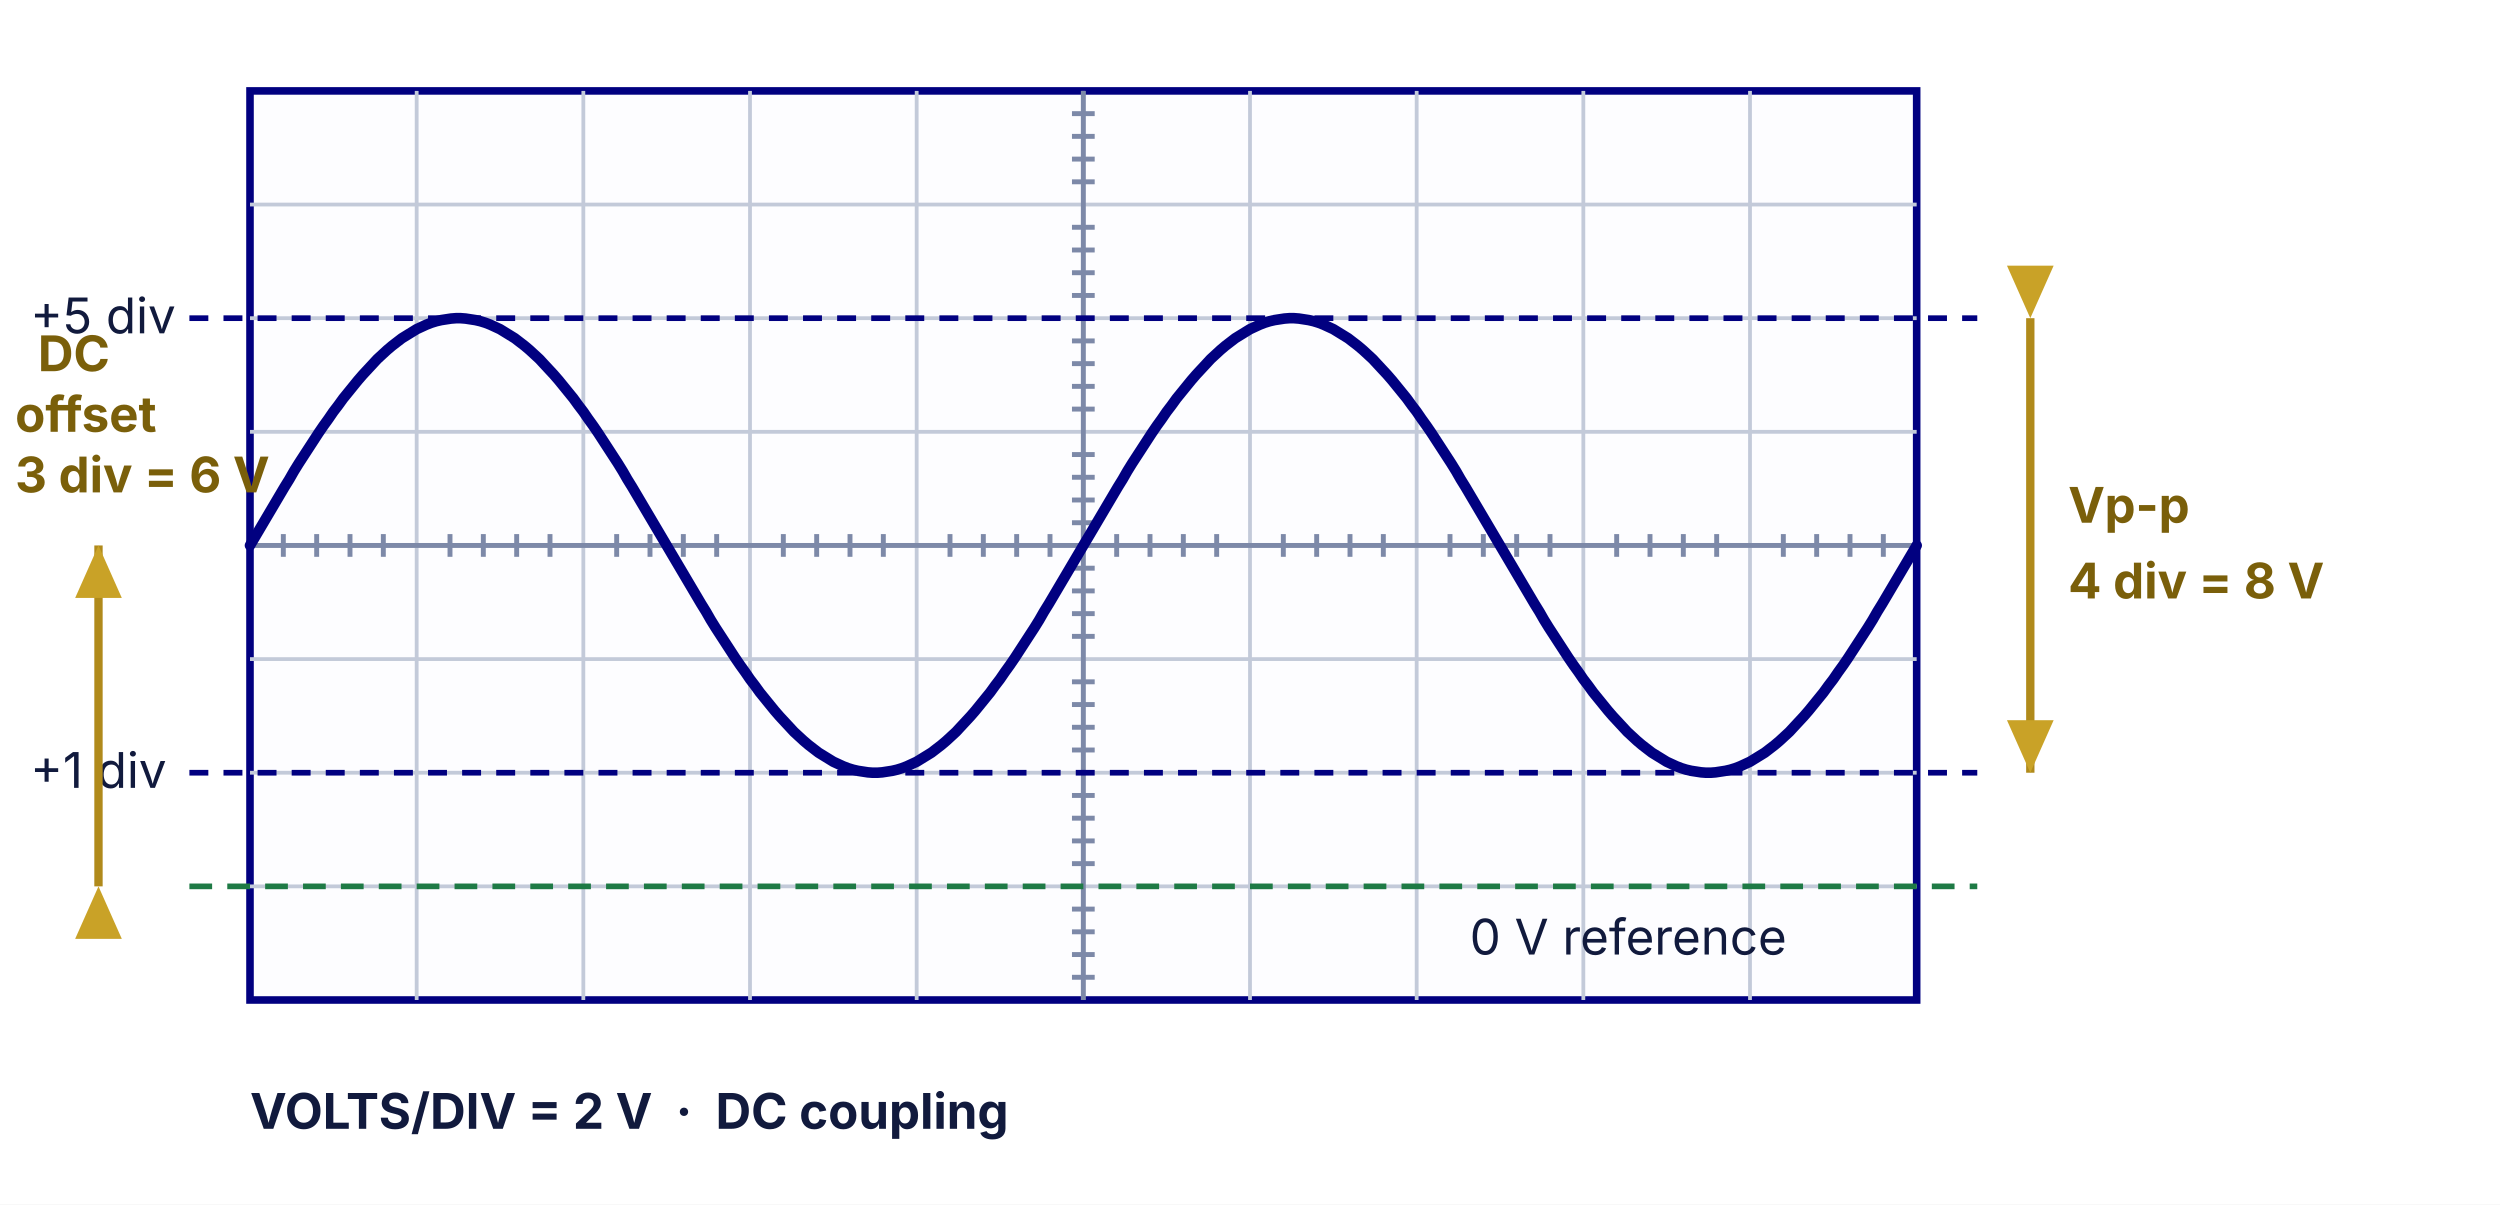
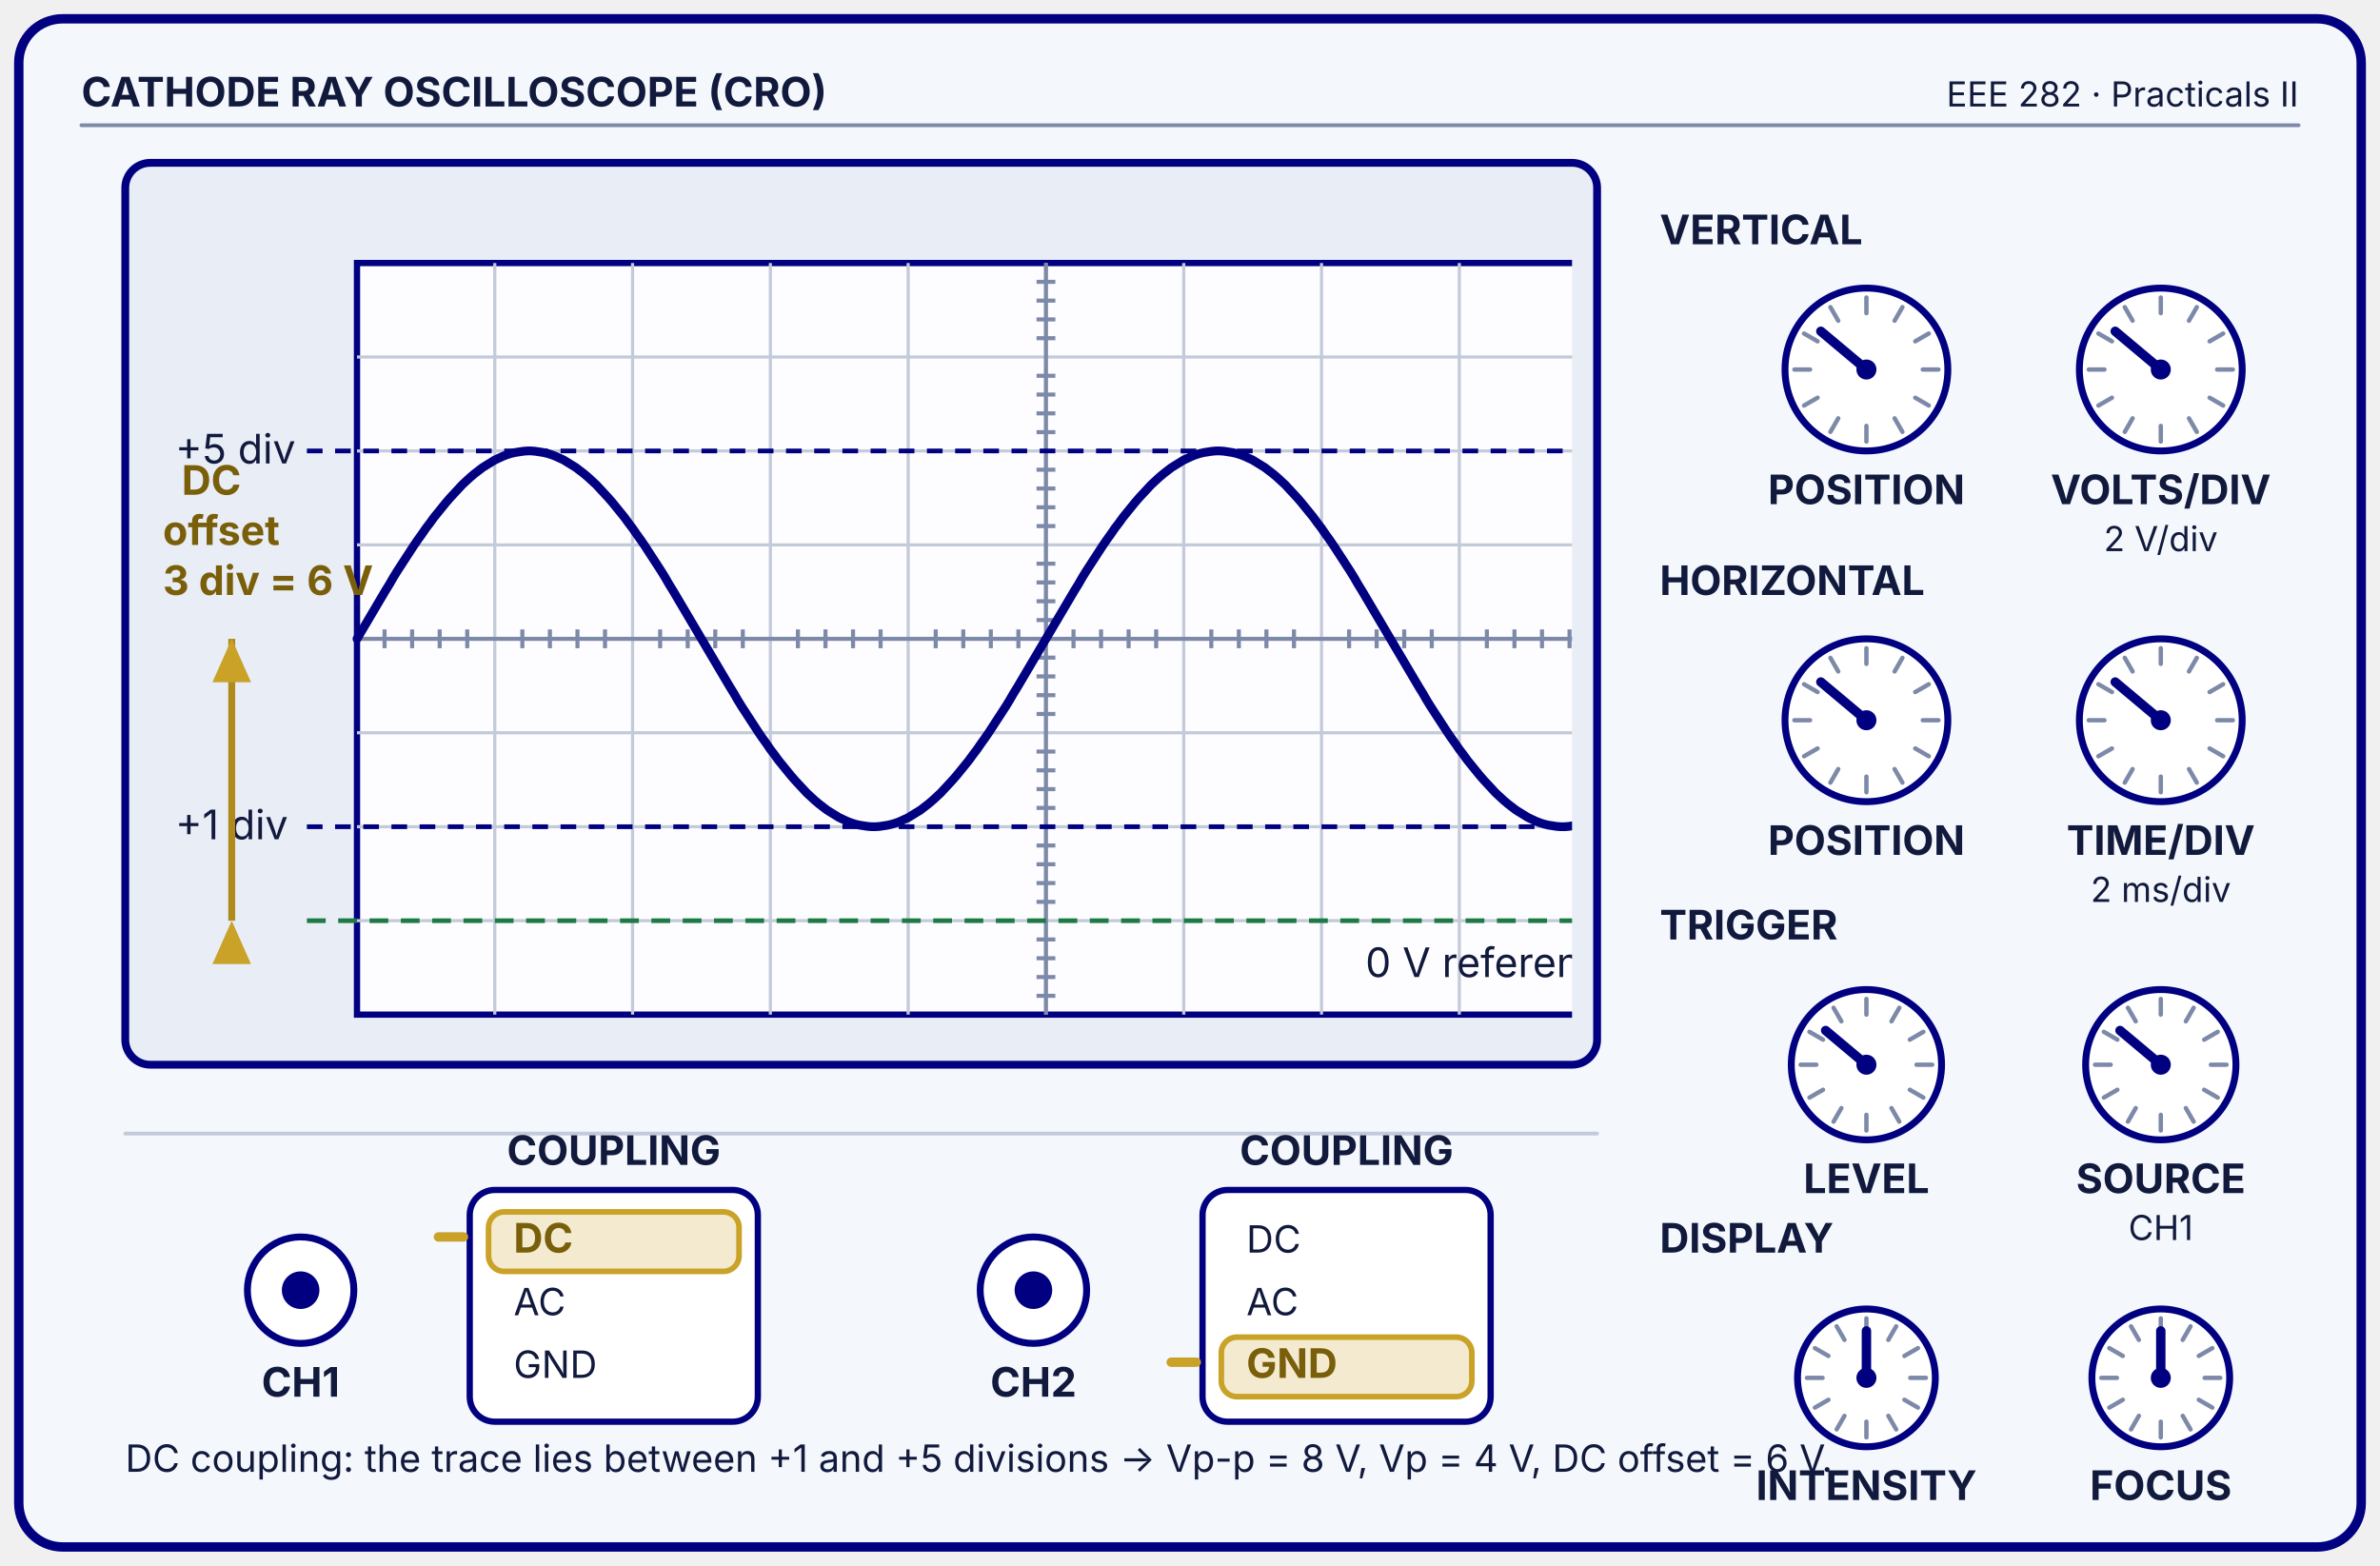
- <svg xmlns="http://www.w3.org/2000/svg" class="diagram-svg" width="660" height="318" viewBox="0 0 660 318" preserveAspectRatio="xMidYMid meet" role="img" aria-label="DC-coupled trace bounded by +1 and +5 divisions at 2 V/div">
+ <svg xmlns="http://www.w3.org/2000/svg" class="diagram-svg" width="760" height="500" viewBox="0 0 760 500" preserveAspectRatio="xMidYMid meet" role="img" aria-label="Full CRO on DC coupling: the trace sits between +1 and +5 divisions at 2 V/div">
  <style>
 text{font-family:Inter,Arial,Helvetica,sans-serif;fill:#111a3d}
 .gl{stroke:#c3cad9;stroke-width:1}.ax{stroke:#7d89a8;stroke-width:1.3}
 .ac{fill:none;stroke:#B08A1B;stroke-width:2.2}
 .t11{font-size:11px}.t12{font-size:12px}.t13{font-size:13px}.t15{font-size:15px}
 .tb{font-size:13px;font-weight:700}.tg{font-size:13px;font-weight:700;fill:#7a5f0a}
 .l{fill:none;stroke:#010080;stroke-width:2.4;stroke-linecap:round;stroke-linejoin:round}
 .w{fill:none;stroke:#010080;stroke-width:2.8;stroke-linejoin:round;stroke-linecap:round}
 .w2{fill:none;stroke:#a52a2a;stroke-width:2.6;stroke-linejoin:round;stroke-linecap:round}
 .dm{fill:none;stroke:#010080;stroke-width:1.5;stroke-dasharray:5 4}
 .dg{fill:none;stroke:#1e7a45;stroke-width:1.5;stroke-dasharray:6 4}
</style>
-   <rect width="660" height="318" fill="#ffffff" />
-   <defs>
-     <marker id="ah-eee282_q28" viewBox="0 0 10 10" refX="9" refY="5" markerWidth="7" markerHeight="7" orient="auto-start-reverse">
-       <path d="M0,1 L9,5 L0,9 z" fill="#C9A227" />
-     </marker>
-     <marker id="ahn-eee282_q28" viewBox="0 0 10 10" refX="9" refY="5" markerWidth="7" markerHeight="7" orient="auto-start-reverse">
-       <path d="M0,1 L9,5 L0,9 z" fill="#010080" />
-     </marker>
-     <marker id="ahs-eee282_q28" viewBox="0 0 10 10" refX="9" refY="5" markerWidth="7" markerHeight="7" orient="auto-start-reverse">
-       <path d="M0,1 L9,5 L0,9 z" fill="#C9A227" />
-     </marker>
-     <marker id="ahsb-eee282_q28" viewBox="0 0 10 10" refX="1" refY="5" markerWidth="7" markerHeight="7" orient="auto-start-reverse">
-       <path d="M10,1 L1,5 L10,9 z" fill="#C9A227" />
-     </marker>
-   </defs>
-   <rect x="66" y="24" width="440" height="240" fill="#fdfdff" stroke="#010080" stroke-width="2" />
-   <line class="gl" x1="110" y1="24" x2="110" y2="264" />
-   <line class="gl" x1="154" y1="24" x2="154" y2="264" />
-   <line class="gl" x1="198" y1="24" x2="198" y2="264" />
-   <line class="gl" x1="242" y1="24" x2="242" y2="264" />
-   <line class="gl" x1="286" y1="24" x2="286" y2="264" />
-   <line class="gl" x1="330" y1="24" x2="330" y2="264" />
-   <line class="gl" x1="374" y1="24" x2="374" y2="264" />
-   <line class="gl" x1="418" y1="24" x2="418" y2="264" />
-   <line class="gl" x1="462" y1="24" x2="462" y2="264" />
-   <line class="gl" x1="66" y1="54" x2="506" y2="54" />
-   <line class="gl" x1="66" y1="84" x2="506" y2="84" />
-   <line class="gl" x1="66" y1="114" x2="506" y2="114" />
-   <line class="gl" x1="66" y1="144" x2="506" y2="144" />
-   <line class="gl" x1="66" y1="174" x2="506" y2="174" />
-   <line class="gl" x1="66" y1="204" x2="506" y2="204" />
-   <line class="gl" x1="66" y1="234" x2="506" y2="234" />
-   <line class="ax" x1="66" y1="144" x2="506" y2="144" />
-   <line class="ax" x1="286" y1="24" x2="286" y2="264" />
-   <line class="ax" x1="74.8" y1="141" x2="74.8" y2="147" />
-   <line class="ax" x1="83.6" y1="141" x2="83.6" y2="147" />
-   <line class="ax" x1="92.4" y1="141" x2="92.4" y2="147" />
-   <line class="ax" x1="101.2" y1="141" x2="101.2" y2="147" />
-   <line class="ax" x1="118.8" y1="141" x2="118.8" y2="147" />
-   <line class="ax" x1="127.6" y1="141" x2="127.6" y2="147" />
-   <line class="ax" x1="136.4" y1="141" x2="136.4" y2="147" />
-   <line class="ax" x1="145.2" y1="141" x2="145.2" y2="147" />
-   <line class="ax" x1="162.8" y1="141" x2="162.8" y2="147" />
-   <line class="ax" x1="171.6" y1="141" x2="171.6" y2="147" />
-   <line class="ax" x1="180.4" y1="141" x2="180.4" y2="147" />
-   <line class="ax" x1="189.2" y1="141" x2="189.2" y2="147" />
-   <line class="ax" x1="206.8" y1="141" x2="206.8" y2="147" />
-   <line class="ax" x1="215.6" y1="141" x2="215.6" y2="147" />
-   <line class="ax" x1="224.4" y1="141" x2="224.4" y2="147" />
-   <line class="ax" x1="233.2" y1="141" x2="233.2" y2="147" />
-   <line class="ax" x1="250.8" y1="141" x2="250.8" y2="147" />
-   <line class="ax" x1="259.6" y1="141" x2="259.6" y2="147" />
-   <line class="ax" x1="268.4" y1="141" x2="268.4" y2="147" />
-   <line class="ax" x1="277.2" y1="141" x2="277.2" y2="147" />
-   <line class="ax" x1="294.8" y1="141" x2="294.8" y2="147" />
-   <line class="ax" x1="303.6" y1="141" x2="303.6" y2="147" />
-   <line class="ax" x1="312.4" y1="141" x2="312.4" y2="147" />
-   <line class="ax" x1="321.2" y1="141" x2="321.2" y2="147" />
-   <line class="ax" x1="338.8" y1="141" x2="338.8" y2="147" />
-   <line class="ax" x1="347.6" y1="141" x2="347.6" y2="147" />
-   <line class="ax" x1="356.4" y1="141" x2="356.4" y2="147" />
-   <line class="ax" x1="365.2" y1="141" x2="365.2" y2="147" />
-   <line class="ax" x1="382.8" y1="141" x2="382.8" y2="147" />
-   <line class="ax" x1="391.6" y1="141" x2="391.6" y2="147" />
-   <line class="ax" x1="400.4" y1="141" x2="400.4" y2="147" />
-   <line class="ax" x1="409.2" y1="141" x2="409.2" y2="147" />
-   <line class="ax" x1="426.8" y1="141" x2="426.8" y2="147" />
-   <line class="ax" x1="435.6" y1="141" x2="435.6" y2="147" />
-   <line class="ax" x1="444.4" y1="141" x2="444.4" y2="147" />
-   <line class="ax" x1="453.2" y1="141" x2="453.2" y2="147" />
-   <line class="ax" x1="470.8" y1="141" x2="470.8" y2="147" />
-   <line class="ax" x1="479.6" y1="141" x2="479.6" y2="147" />
-   <line class="ax" x1="488.4" y1="141" x2="488.4" y2="147" />
-   <line class="ax" x1="497.2" y1="141" x2="497.2" y2="147" />
-   <line class="ax" x1="283" y1="30" x2="289" y2="30" />
-   <line class="ax" x1="283" y1="36" x2="289" y2="36" />
-   <line class="ax" x1="283" y1="42" x2="289" y2="42" />
-   <line class="ax" x1="283" y1="48" x2="289" y2="48" />
-   <line class="ax" x1="283" y1="60" x2="289" y2="60" />
-   <line class="ax" x1="283" y1="66" x2="289" y2="66" />
-   <line class="ax" x1="283" y1="72" x2="289" y2="72" />
-   <line class="ax" x1="283" y1="78" x2="289" y2="78" />
-   <line class="ax" x1="283" y1="90" x2="289" y2="90" />
-   <line class="ax" x1="283" y1="96" x2="289" y2="96" />
-   <line class="ax" x1="283" y1="102" x2="289" y2="102" />
-   <line class="ax" x1="283" y1="108" x2="289" y2="108" />
-   <line class="ax" x1="283" y1="120" x2="289" y2="120" />
-   <line class="ax" x1="283" y1="126" x2="289" y2="126" />
-   <line class="ax" x1="283" y1="132" x2="289" y2="132" />
-   <line class="ax" x1="283" y1="138" x2="289" y2="138" />
-   <line class="ax" x1="283" y1="150" x2="289" y2="150" />
-   <line class="ax" x1="283" y1="156" x2="289" y2="156" />
-   <line class="ax" x1="283" y1="162" x2="289" y2="162" />
-   <line class="ax" x1="283" y1="168" x2="289" y2="168" />
-   <line class="ax" x1="283" y1="180" x2="289" y2="180" />
-   <line class="ax" x1="283" y1="186" x2="289" y2="186" />
-   <line class="ax" x1="283" y1="192" x2="289" y2="192" />
-   <line class="ax" x1="283" y1="198" x2="289" y2="198" />
-   <line class="ax" x1="283" y1="210" x2="289" y2="210" />
-   <line class="ax" x1="283" y1="216" x2="289" y2="216" />
-   <line class="ax" x1="283" y1="222" x2="289" y2="222" />
-   <line class="ax" x1="283" y1="228" x2="289" y2="228" />
-   <line class="ax" x1="283" y1="240" x2="289" y2="240" />
-   <line class="ax" x1="283" y1="246" x2="289" y2="246" />
-   <line class="ax" x1="283" y1="252" x2="289" y2="252" />
-   <line class="ax" x1="283" y1="258" x2="289" y2="258" />
-   <path class="w" d="M66.0 144.0 L67.3 141.8 L68.6 139.6 L69.9 137.4 L71.2 135.2 L72.5 133.0 L73.8 130.8 L75.1 128.6 L76.4 126.5 L77.6 124.4 L78.9 122.3 L80.2 120.3 L81.5 118.3 L82.8 116.3 L84.1 114.3 L85.4 112.4 L86.7 110.6 L88.0 108.7 L89.3 107.0 L90.6 105.2 L91.9 103.6 L93.2 102.0 L94.5 100.4 L95.8 98.9 L97.1 97.5 L98.4 96.1 L99.6 94.8 L100.9 93.6 L102.2 92.4 L103.5 91.3 L104.8 90.3 L106.1 89.3 L107.4 88.5 L108.7 87.7 L110.0 86.9 L111.3 86.3 L112.6 85.7 L113.9 85.2 L115.2 84.8 L116.5 84.5 L117.8 84.3 L119.1 84.1 L120.4 84.0 L121.6 84.0 L122.9 84.1 L124.2 84.3 L125.5 84.5 L126.8 84.8 L128.1 85.2 L129.4 85.7 L130.7 86.3 L132.0 86.9 L133.3 87.7 L134.6 88.5 L135.9 89.3 L137.2 90.3 L138.5 91.3 L139.8 92.4 L141.1 93.6 L142.4 94.8 L143.6 96.1 L144.9 97.5 L146.2 98.9 L147.5 100.4 L148.8 102.0 L150.1 103.6 L151.4 105.2 L152.7 107.0 L154.0 108.7 L155.3 110.6 L156.6 112.4 L157.9 114.3 L159.2 116.3 L160.5 118.3 L161.8 120.3 L163.1 122.3 L164.4 124.4 L165.6 126.5 L166.9 128.6 L168.2 130.8 L169.5 133.0 L170.8 135.2 L172.1 137.4 L173.4 139.6 L174.7 141.8 L176.0 144.0 L177.3 146.2 L178.6 148.4 L179.9 150.6 L181.2 152.8 L182.5 155.0 L183.8 157.2 L185.1 159.4 L186.4 161.5 L187.6 163.6 L188.9 165.7 L190.2 167.7 L191.5 169.7 L192.8 171.7 L194.1 173.7 L195.4 175.6 L196.7 177.4 L198.0 179.3 L199.3 181.0 L200.6 182.8 L201.9 184.4 L203.2 186.0 L204.5 187.6 L205.8 189.1 L207.1 190.5 L208.4 191.9 L209.6 193.2 L210.9 194.4 L212.2 195.6 L213.5 196.7 L214.8 197.7 L216.1 198.7 L217.4 199.5 L218.7 200.3 L220.0 201.1 L221.3 201.7 L222.6 202.3 L223.9 202.8 L225.2 203.2 L226.5 203.5 L227.8 203.7 L229.1 203.9 L230.4 204.0 L231.6 204.0 L232.9 203.9 L234.2 203.7 L235.5 203.5 L236.8 203.2 L238.1 202.8 L239.4 202.3 L240.7 201.7 L242.0 201.1 L243.3 200.3 L244.6 199.5 L245.9 198.7 L247.2 197.7 L248.5 196.7 L249.8 195.6 L251.1 194.4 L252.4 193.2 L253.6 191.9 L254.9 190.5 L256.2 189.1 L257.5 187.6 L258.8 186.0 L260.1 184.4 L261.4 182.8 L262.7 181.0 L264.0 179.3 L265.3 177.4 L266.6 175.6 L267.9 173.7 L269.2 171.7 L270.5 169.7 L271.8 167.7 L273.1 165.7 L274.4 163.6 L275.6 161.5 L276.9 159.4 L278.2 157.2 L279.5 155.0 L280.8 152.8 L282.1 150.6 L283.4 148.4 L284.7 146.2 L286.0 144.0 L287.3 141.8 L288.6 139.6 L289.9 137.4 L291.2 135.2 L292.5 133.0 L293.8 130.8 L295.1 128.6 L296.4 126.5 L297.6 124.4 L298.9 122.3 L300.2 120.3 L301.5 118.3 L302.8 116.3 L304.1 114.3 L305.4 112.4 L306.7 110.6 L308.0 108.7 L309.3 107.0 L310.6 105.2 L311.9 103.6 L313.2 102.0 L314.5 100.4 L315.8 98.9 L317.1 97.5 L318.4 96.1 L319.6 94.8 L320.9 93.6 L322.2 92.4 L323.5 91.3 L324.8 90.3 L326.1 89.3 L327.4 88.5 L328.7 87.7 L330.0 86.9 L331.3 86.3 L332.6 85.7 L333.9 85.2 L335.2 84.8 L336.5 84.5 L337.8 84.3 L339.1 84.1 L340.4 84.0 L341.6 84.0 L342.9 84.1 L344.2 84.3 L345.5 84.5 L346.8 84.8 L348.1 85.2 L349.4 85.7 L350.7 86.3 L352.0 86.9 L353.3 87.7 L354.6 88.5 L355.9 89.3 L357.2 90.3 L358.5 91.3 L359.8 92.4 L361.1 93.6 L362.4 94.8 L363.6 96.1 L364.9 97.5 L366.2 98.9 L367.5 100.4 L368.8 102.0 L370.1 103.6 L371.4 105.2 L372.7 107.0 L374.0 108.7 L375.3 110.6 L376.6 112.4 L377.9 114.3 L379.2 116.3 L380.5 118.3 L381.8 120.3 L383.1 122.3 L384.4 124.4 L385.6 126.5 L386.9 128.6 L388.2 130.8 L389.5 133.0 L390.8 135.2 L392.1 137.4 L393.4 139.6 L394.7 141.8 L396.0 144.0 L397.3 146.2 L398.6 148.4 L399.9 150.6 L401.2 152.8 L402.5 155.0 L403.8 157.2 L405.1 159.4 L406.4 161.5 L407.6 163.6 L408.9 165.7 L410.2 167.7 L411.5 169.7 L412.8 171.7 L414.1 173.7 L415.4 175.6 L416.7 177.4 L418.0 179.3 L419.3 181.0 L420.6 182.8 L421.9 184.4 L423.2 186.0 L424.5 187.6 L425.8 189.1 L427.1 190.5 L428.4 191.9 L429.6 193.2 L430.9 194.4 L432.2 195.6 L433.5 196.7 L434.8 197.7 L436.1 198.7 L437.4 199.5 L438.7 200.3 L440.0 201.1 L441.3 201.7 L442.6 202.3 L443.9 202.8 L445.2 203.2 L446.5 203.5 L447.8 203.7 L449.1 203.9 L450.4 204.0 L451.6 204.0 L452.9 203.9 L454.2 203.7 L455.5 203.5 L456.8 203.2 L458.1 202.8 L459.4 202.3 L460.7 201.7 L462.0 201.1 L463.3 200.3 L464.6 199.5 L465.9 198.7 L467.2 197.7 L468.5 196.7 L469.8 195.6 L471.1 194.4 L472.4 193.2 L473.6 191.9 L474.9 190.5 L476.2 189.1 L477.5 187.6 L478.8 186.0 L480.1 184.4 L481.4 182.8 L482.7 181.0 L484.0 179.3 L485.3 177.4 L486.6 175.6 L487.9 173.7 L489.2 171.7 L490.5 169.7 L491.8 167.7 L493.1 165.7 L494.4 163.6 L495.6 161.5 L496.9 159.4 L498.2 157.2 L499.5 155.0 L500.8 152.8 L502.1 150.6 L503.4 148.4 L504.7 146.2 L506.0 144.0" />
-   <line class="dg" x1="50" y1="234" x2="522" y2="234" />
-   <text class="t13" x="388" y="252" fill="#1e7a45">0 V reference</text>
-   <line class="dm" x1="50" y1="84" x2="522" y2="84" />
-   <line class="dm" x1="50" y1="204" x2="522" y2="204" />
-   <text class="t13" x="8" y="88">+5 div</text>
-   <text class="t13" x="8" y="208">+1 div</text>
-   <line class="ac" x1="536" y1="84" x2="536" y2="204" marker-end="url(#ahs-eee282_q28)" marker-start="url(#ahsb-eee282_q28)" />
-   <text class="tg" x="546" y="138">Vp-p</text>
-   <text class="tg" x="546" y="158">4 div = 8 V</text>
-   <line class="ac" x1="26" y1="234" x2="26" y2="144" marker-end="url(#ahs-eee282_q28)" marker-start="url(#ahsb-eee282_q28)" />
-   <text class="tg" x="10" y="98">DC</text>
-   <text class="tg" x="4" y="114">offset</text>
-   <text class="tg" x="4" y="130">3 div = 6 V</text>
-   <text class="tb" x="66" y="298">VOLTS/DIV = 2 V  ·  DC coupling</text>
+   <rect x="6" y="6" width="748" height="488" rx="14" fill="#f4f7fc" stroke="#010080" stroke-width="3" />
+   <text class="tb" x="26" y="34">CATHODE RAY OSCILLOSCOPE (CRO)</text>
+   <text class="t11" x="734" y="34" text-anchor="end">EEE 282 · Practicals II</text>
+   <line x1="26" y1="40" x2="734" y2="40" stroke="#7d89a8" stroke-width="1.2" stroke-linecap="round" />
+   <rect x="40" y="52" width="470" height="288" rx="8" fill="#e8edf6" stroke="#010080" stroke-width="2.5" />
+   <svg x="48" y="60" width="454" height="272" viewBox="660 318" preserveAspectRatio="xMidYMid meet">
+     <defs>
+       <marker id="ah-q28" viewBox="0 0 10 10" refX="9" refY="5" markerWidth="7" markerHeight="7" orient="auto-start-reverse">
+         <path d="M0,1 L9,5 L0,9 z" fill="#C9A227" />
+       </marker>
+       <marker id="ahn-q28" viewBox="0 0 10 10" refX="9" refY="5" markerWidth="7" markerHeight="7" orient="auto-start-reverse">
+         <path d="M0,1 L9,5 L0,9 z" fill="#010080" />
+       </marker>
+       <marker id="ahs-q28" viewBox="0 0 10 10" refX="9" refY="5" markerWidth="7" markerHeight="7" orient="auto-start-reverse">
+         <path d="M0,1 L9,5 L0,9 z" fill="#C9A227" />
+       </marker>
+       <marker id="ahsb-q28" viewBox="0 0 10 10" refX="1" refY="5" markerWidth="7" markerHeight="7" orient="auto-start-reverse">
+         <path d="M10,1 L1,5 L10,9 z" fill="#C9A227" />
+       </marker>
+     </defs>
+     <rect x="66" y="24" width="440" height="240" fill="#fdfdff" stroke="#010080" stroke-width="2" />
+     <line class="gl" x1="110" y1="24" x2="110" y2="264" />
+     <line class="gl" x1="154" y1="24" x2="154" y2="264" />
+     <line class="gl" x1="198" y1="24" x2="198" y2="264" />
+     <line class="gl" x1="242" y1="24" x2="242" y2="264" />
+     <line class="gl" x1="286" y1="24" x2="286" y2="264" />
+     <line class="gl" x1="330" y1="24" x2="330" y2="264" />
+     <line class="gl" x1="374" y1="24" x2="374" y2="264" />
+     <line class="gl" x1="418" y1="24" x2="418" y2="264" />
+     <line class="gl" x1="462" y1="24" x2="462" y2="264" />
+     <line class="gl" x1="66" y1="54" x2="506" y2="54" />
+     <line class="gl" x1="66" y1="84" x2="506" y2="84" />
+     <line class="gl" x1="66" y1="114" x2="506" y2="114" />
+     <line class="gl" x1="66" y1="144" x2="506" y2="144" />
+     <line class="gl" x1="66" y1="174" x2="506" y2="174" />
+     <line class="gl" x1="66" y1="204" x2="506" y2="204" />
+     <line class="gl" x1="66" y1="234" x2="506" y2="234" />
+     <line class="ax" x1="66" y1="144" x2="506" y2="144" />
+     <line class="ax" x1="286" y1="24" x2="286" y2="264" />
+     <line class="ax" x1="74.8" y1="141" x2="74.8" y2="147" />
+     <line class="ax" x1="83.6" y1="141" x2="83.6" y2="147" />
+     <line class="ax" x1="92.4" y1="141" x2="92.4" y2="147" />
+     <line class="ax" x1="101.2" y1="141" x2="101.2" y2="147" />
+     <line class="ax" x1="118.8" y1="141" x2="118.8" y2="147" />
+     <line class="ax" x1="127.6" y1="141" x2="127.6" y2="147" />
+     <line class="ax" x1="136.4" y1="141" x2="136.4" y2="147" />
+     <line class="ax" x1="145.2" y1="141" x2="145.2" y2="147" />
+     <line class="ax" x1="162.8" y1="141" x2="162.8" y2="147" />
+     <line class="ax" x1="171.6" y1="141" x2="171.6" y2="147" />
+     <line class="ax" x1="180.4" y1="141" x2="180.4" y2="147" />
+     <line class="ax" x1="189.2" y1="141" x2="189.2" y2="147" />
+     <line class="ax" x1="206.8" y1="141" x2="206.8" y2="147" />
+     <line class="ax" x1="215.6" y1="141" x2="215.6" y2="147" />
+     <line class="ax" x1="224.4" y1="141" x2="224.4" y2="147" />
+     <line class="ax" x1="233.2" y1="141" x2="233.2" y2="147" />
+     <line class="ax" x1="250.8" y1="141" x2="250.8" y2="147" />
+     <line class="ax" x1="259.6" y1="141" x2="259.6" y2="147" />
+     <line class="ax" x1="268.4" y1="141" x2="268.4" y2="147" />
+     <line class="ax" x1="277.2" y1="141" x2="277.2" y2="147" />
+     <line class="ax" x1="294.8" y1="141" x2="294.8" y2="147" />
+     <line class="ax" x1="303.6" y1="141" x2="303.6" y2="147" />
+     <line class="ax" x1="312.4" y1="141" x2="312.4" y2="147" />
+     <line class="ax" x1="321.2" y1="141" x2="321.2" y2="147" />
+     <line class="ax" x1="338.8" y1="141" x2="338.8" y2="147" />
+     <line class="ax" x1="347.6" y1="141" x2="347.6" y2="147" />
+     <line class="ax" x1="356.4" y1="141" x2="356.4" y2="147" />
+     <line class="ax" x1="365.2" y1="141" x2="365.2" y2="147" />
+     <line class="ax" x1="382.8" y1="141" x2="382.8" y2="147" />
+     <line class="ax" x1="391.6" y1="141" x2="391.6" y2="147" />
+     <line class="ax" x1="400.4" y1="141" x2="400.4" y2="147" />
+     <line class="ax" x1="409.2" y1="141" x2="409.2" y2="147" />
+     <line class="ax" x1="426.8" y1="141" x2="426.8" y2="147" />
+     <line class="ax" x1="435.6" y1="141" x2="435.6" y2="147" />
+     <line class="ax" x1="444.4" y1="141" x2="444.4" y2="147" />
+     <line class="ax" x1="453.2" y1="141" x2="453.2" y2="147" />
+     <line class="ax" x1="470.8" y1="141" x2="470.8" y2="147" />
+     <line class="ax" x1="479.6" y1="141" x2="479.6" y2="147" />
+     <line class="ax" x1="488.4" y1="141" x2="488.4" y2="147" />
+     <line class="ax" x1="497.2" y1="141" x2="497.2" y2="147" />
+     <line class="ax" x1="283" y1="30" x2="289" y2="30" />
+     <line class="ax" x1="283" y1="36" x2="289" y2="36" />
+     <line class="ax" x1="283" y1="42" x2="289" y2="42" />
+     <line class="ax" x1="283" y1="48" x2="289" y2="48" />
+     <line class="ax" x1="283" y1="60" x2="289" y2="60" />
+     <line class="ax" x1="283" y1="66" x2="289" y2="66" />
+     <line class="ax" x1="283" y1="72" x2="289" y2="72" />
+     <line class="ax" x1="283" y1="78" x2="289" y2="78" />
+     <line class="ax" x1="283" y1="90" x2="289" y2="90" />
+     <line class="ax" x1="283" y1="96" x2="289" y2="96" />
+     <line class="ax" x1="283" y1="102" x2="289" y2="102" />
+     <line class="ax" x1="283" y1="108" x2="289" y2="108" />
+     <line class="ax" x1="283" y1="120" x2="289" y2="120" />
+     <line class="ax" x1="283" y1="126" x2="289" y2="126" />
+     <line class="ax" x1="283" y1="132" x2="289" y2="132" />
+     <line class="ax" x1="283" y1="138" x2="289" y2="138" />
+     <line class="ax" x1="283" y1="150" x2="289" y2="150" />
+     <line class="ax" x1="283" y1="156" x2="289" y2="156" />
+     <line class="ax" x1="283" y1="162" x2="289" y2="162" />
+     <line class="ax" x1="283" y1="168" x2="289" y2="168" />
+     <line class="ax" x1="283" y1="180" x2="289" y2="180" />
+     <line class="ax" x1="283" y1="186" x2="289" y2="186" />
+     <line class="ax" x1="283" y1="192" x2="289" y2="192" />
+     <line class="ax" x1="283" y1="198" x2="289" y2="198" />
+     <line class="ax" x1="283" y1="210" x2="289" y2="210" />
+     <line class="ax" x1="283" y1="216" x2="289" y2="216" />
+     <line class="ax" x1="283" y1="222" x2="289" y2="222" />
+     <line class="ax" x1="283" y1="228" x2="289" y2="228" />
+     <line class="ax" x1="283" y1="240" x2="289" y2="240" />
+     <line class="ax" x1="283" y1="246" x2="289" y2="246" />
+     <line class="ax" x1="283" y1="252" x2="289" y2="252" />
+     <line class="ax" x1="283" y1="258" x2="289" y2="258" />
+     <path class="w" d="M66.0 144.0 L67.3 141.8 L68.6 139.6 L69.9 137.4 L71.2 135.2 L72.5 133.0 L73.8 130.8 L75.1 128.6 L76.4 126.5 L77.6 124.4 L78.9 122.3 L80.2 120.3 L81.5 118.3 L82.8 116.3 L84.1 114.3 L85.4 112.4 L86.7 110.6 L88.0 108.7 L89.3 107.0 L90.6 105.2 L91.9 103.6 L93.2 102.0 L94.5 100.4 L95.8 98.9 L97.1 97.5 L98.4 96.1 L99.6 94.8 L100.9 93.6 L102.2 92.4 L103.5 91.3 L104.8 90.3 L106.1 89.3 L107.4 88.5 L108.7 87.7 L110.0 86.9 L111.3 86.3 L112.6 85.7 L113.9 85.2 L115.2 84.8 L116.5 84.5 L117.8 84.3 L119.1 84.1 L120.4 84.0 L121.6 84.0 L122.9 84.1 L124.2 84.3 L125.5 84.5 L126.8 84.8 L128.1 85.2 L129.4 85.7 L130.7 86.3 L132.0 86.9 L133.3 87.7 L134.6 88.5 L135.9 89.3 L137.2 90.3 L138.5 91.3 L139.8 92.4 L141.1 93.6 L142.4 94.8 L143.6 96.1 L144.9 97.5 L146.2 98.9 L147.5 100.4 L148.8 102.0 L150.1 103.6 L151.4 105.2 L152.7 107.0 L154.0 108.7 L155.3 110.6 L156.6 112.4 L157.9 114.3 L159.2 116.3 L160.5 118.3 L161.8 120.3 L163.1 122.3 L164.4 124.4 L165.6 126.5 L166.9 128.6 L168.2 130.8 L169.5 133.0 L170.8 135.2 L172.1 137.4 L173.4 139.6 L174.7 141.8 L176.0 144.0 L177.3 146.2 L178.6 148.4 L179.9 150.6 L181.2 152.8 L182.5 155.0 L183.8 157.2 L185.1 159.4 L186.4 161.5 L187.6 163.6 L188.9 165.7 L190.2 167.7 L191.5 169.7 L192.8 171.7 L194.1 173.7 L195.4 175.6 L196.7 177.4 L198.0 179.3 L199.3 181.0 L200.6 182.8 L201.9 184.4 L203.2 186.0 L204.5 187.6 L205.8 189.1 L207.1 190.5 L208.4 191.9 L209.6 193.2 L210.9 194.4 L212.2 195.6 L213.5 196.7 L214.8 197.7 L216.1 198.7 L217.4 199.5 L218.7 200.3 L220.0 201.1 L221.3 201.7 L222.6 202.3 L223.9 202.8 L225.2 203.2 L226.5 203.5 L227.8 203.7 L229.1 203.9 L230.4 204.0 L231.6 204.0 L232.9 203.9 L234.2 203.7 L235.5 203.5 L236.8 203.2 L238.1 202.8 L239.4 202.3 L240.7 201.7 L242.0 201.1 L243.3 200.3 L244.6 199.5 L245.9 198.7 L247.2 197.7 L248.5 196.7 L249.8 195.6 L251.1 194.4 L252.4 193.2 L253.6 191.9 L254.9 190.5 L256.2 189.1 L257.5 187.6 L258.8 186.0 L260.1 184.4 L261.4 182.8 L262.7 181.0 L264.0 179.3 L265.3 177.4 L266.6 175.6 L267.9 173.7 L269.2 171.7 L270.5 169.7 L271.8 167.7 L273.1 165.7 L274.4 163.6 L275.6 161.5 L276.9 159.4 L278.2 157.2 L279.5 155.0 L280.8 152.8 L282.1 150.6 L283.4 148.4 L284.7 146.2 L286.0 144.0 L287.3 141.8 L288.6 139.6 L289.9 137.4 L291.2 135.2 L292.5 133.0 L293.8 130.8 L295.1 128.6 L296.4 126.5 L297.6 124.4 L298.9 122.3 L300.2 120.3 L301.5 118.3 L302.8 116.3 L304.1 114.3 L305.4 112.4 L306.7 110.6 L308.0 108.7 L309.3 107.0 L310.6 105.2 L311.9 103.6 L313.2 102.0 L314.5 100.4 L315.8 98.9 L317.1 97.5 L318.4 96.1 L319.6 94.8 L320.9 93.6 L322.2 92.4 L323.5 91.3 L324.8 90.3 L326.1 89.3 L327.4 88.5 L328.7 87.7 L330.0 86.9 L331.3 86.3 L332.6 85.7 L333.9 85.2 L335.2 84.8 L336.5 84.5 L337.8 84.3 L339.1 84.1 L340.4 84.0 L341.6 84.0 L342.9 84.1 L344.2 84.3 L345.5 84.5 L346.8 84.8 L348.1 85.2 L349.4 85.7 L350.7 86.3 L352.0 86.9 L353.3 87.7 L354.6 88.5 L355.9 89.3 L357.2 90.3 L358.5 91.3 L359.8 92.4 L361.1 93.6 L362.4 94.8 L363.6 96.1 L364.9 97.5 L366.2 98.9 L367.5 100.4 L368.8 102.0 L370.1 103.6 L371.4 105.2 L372.7 107.0 L374.0 108.7 L375.3 110.6 L376.6 112.4 L377.9 114.3 L379.2 116.3 L380.5 118.3 L381.8 120.3 L383.1 122.3 L384.4 124.4 L385.6 126.5 L386.9 128.6 L388.2 130.8 L389.5 133.0 L390.8 135.2 L392.1 137.4 L393.4 139.6 L394.7 141.8 L396.0 144.0 L397.3 146.2 L398.6 148.4 L399.9 150.6 L401.2 152.8 L402.5 155.0 L403.8 157.2 L405.1 159.4 L406.4 161.5 L407.6 163.6 L408.9 165.7 L410.2 167.7 L411.5 169.7 L412.8 171.7 L414.1 173.7 L415.4 175.6 L416.7 177.4 L418.0 179.3 L419.3 181.0 L420.6 182.8 L421.9 184.4 L423.2 186.0 L424.5 187.6 L425.8 189.1 L427.1 190.5 L428.4 191.9 L429.6 193.2 L430.9 194.4 L432.2 195.6 L433.5 196.7 L434.8 197.7 L436.1 198.7 L437.4 199.5 L438.7 200.3 L440.0 201.1 L441.3 201.7 L442.6 202.3 L443.9 202.8 L445.2 203.2 L446.5 203.5 L447.8 203.7 L449.1 203.9 L450.4 204.0 L451.6 204.0 L452.9 203.9 L454.2 203.7 L455.5 203.5 L456.8 203.2 L458.1 202.8 L459.4 202.3 L460.7 201.7 L462.0 201.1 L463.3 200.3 L464.6 199.5 L465.9 198.7 L467.2 197.7 L468.5 196.7 L469.8 195.6 L471.1 194.4 L472.4 193.2 L473.6 191.9 L474.9 190.5 L476.2 189.1 L477.5 187.6 L478.8 186.0 L480.1 184.4 L481.4 182.8 L482.7 181.0 L484.0 179.3 L485.3 177.4 L486.6 175.6 L487.9 173.7 L489.2 171.7 L490.5 169.7 L491.8 167.7 L493.1 165.7 L494.4 163.6 L495.6 161.5 L496.9 159.4 L498.2 157.2 L499.5 155.0 L500.8 152.8 L502.1 150.6 L503.4 148.4 L504.7 146.2 L506.0 144.0" />
+     <line class="dg" x1="50" y1="234" x2="522" y2="234" />
+     <text class="t13" x="388" y="252" fill="#1e7a45">0 V reference</text>
+     <line class="dm" x1="50" y1="84" x2="522" y2="84" />
+     <line class="dm" x1="50" y1="204" x2="522" y2="204" />
+     <text class="t13" x="8" y="88">+5 div</text>
+     <text class="t13" x="8" y="208">+1 div</text>
+     <line class="ac" x1="536" y1="84" x2="536" y2="204" marker-end="url(#ahs-q28)" marker-start="url(#ahsb-q28)" />
+     <text class="tg" x="546" y="138">Vp-p</text>
+     <text class="tg" x="546" y="158">4 div = 8 V</text>
+     <line class="ac" x1="26" y1="234" x2="26" y2="144" marker-end="url(#ahs-q28)" marker-start="url(#ahsb-q28)" />
+     <text class="tg" x="10" y="98">DC</text>
+     <text class="tg" x="4" y="114">offset</text>
+     <text class="tg" x="4" y="130">3 div = 6 V</text>
+     <text class="tb" x="66" y="298">VOLTS/DIV = 2 V  ·  DC coupling</text>
+   </svg>
+   <text class="tb" x="530" y="78">VERTICAL</text>
+   <circle cx="596" cy="118" r="26" fill="#ffffff" stroke="#010080" stroke-width="2.2" />
+   <line x1="580.412" y1="109" x2="576.081" y2="106.5" stroke="#7d89a8" stroke-width="1.4" stroke-linecap="round" />
+   <line x1="587" y1="102.412" x2="584.5" y2="98.081" stroke="#7d89a8" stroke-width="1.4" stroke-linecap="round" />
+   <line x1="596" y1="100" x2="596" y2="95" stroke="#7d89a8" stroke-width="1.4" stroke-linecap="round" />
+   <line x1="605" y1="102.412" x2="607.5" y2="98.081" stroke="#7d89a8" stroke-width="1.4" stroke-linecap="round" />
+   <line x1="611.588" y1="109" x2="615.919" y2="106.5" stroke="#7d89a8" stroke-width="1.4" stroke-linecap="round" />
+   <line x1="614" y1="118" x2="619" y2="118" stroke="#7d89a8" stroke-width="1.4" stroke-linecap="round" />
+   <line x1="611.588" y1="127" x2="615.919" y2="129.5" stroke="#7d89a8" stroke-width="1.4" stroke-linecap="round" />
+   <line x1="605" y1="133.588" x2="607.5" y2="137.919" stroke="#7d89a8" stroke-width="1.4" stroke-linecap="round" />
+   <line x1="596" y1="136" x2="596" y2="141" stroke="#7d89a8" stroke-width="1.4" stroke-linecap="round" />
+   <line x1="587" y1="133.588" x2="584.5" y2="137.919" stroke="#7d89a8" stroke-width="1.4" stroke-linecap="round" />
+   <line x1="580.412" y1="127" x2="576.081" y2="129.5" stroke="#7d89a8" stroke-width="1.4" stroke-linecap="round" />
+   <line x1="578" y1="118" x2="573" y2="118" stroke="#7d89a8" stroke-width="1.4" stroke-linecap="round" />
+   <line x1="596" y1="118" x2="581.445" y2="105.787" stroke="#010080" stroke-width="3" stroke-linecap="round" />
+   <circle cx="596" cy="118" r="3.2" fill="#010080" />
+   <text class="tb" x="596" y="161" text-anchor="middle">POSITION</text>
+   <circle cx="690" cy="118" r="26" fill="#ffffff" stroke="#010080" stroke-width="2.2" />
+   <line x1="674.412" y1="109" x2="670.081" y2="106.5" stroke="#7d89a8" stroke-width="1.4" stroke-linecap="round" />
+   <line x1="681" y1="102.412" x2="678.5" y2="98.081" stroke="#7d89a8" stroke-width="1.4" stroke-linecap="round" />
+   <line x1="690" y1="100" x2="690" y2="95" stroke="#7d89a8" stroke-width="1.4" stroke-linecap="round" />
+   <line x1="699" y1="102.412" x2="701.5" y2="98.081" stroke="#7d89a8" stroke-width="1.4" stroke-linecap="round" />
+   <line x1="705.588" y1="109" x2="709.919" y2="106.5" stroke="#7d89a8" stroke-width="1.4" stroke-linecap="round" />
+   <line x1="708" y1="118" x2="713" y2="118" stroke="#7d89a8" stroke-width="1.4" stroke-linecap="round" />
+   <line x1="705.588" y1="127" x2="709.919" y2="129.5" stroke="#7d89a8" stroke-width="1.4" stroke-linecap="round" />
+   <line x1="699" y1="133.588" x2="701.5" y2="137.919" stroke="#7d89a8" stroke-width="1.4" stroke-linecap="round" />
+   <line x1="690" y1="136" x2="690" y2="141" stroke="#7d89a8" stroke-width="1.4" stroke-linecap="round" />
+   <line x1="681" y1="133.588" x2="678.5" y2="137.919" stroke="#7d89a8" stroke-width="1.4" stroke-linecap="round" />
+   <line x1="674.412" y1="127" x2="670.081" y2="129.5" stroke="#7d89a8" stroke-width="1.4" stroke-linecap="round" />
+   <line x1="672" y1="118" x2="667" y2="118" stroke="#7d89a8" stroke-width="1.4" stroke-linecap="round" />
+   <line x1="690" y1="118" x2="675.445" y2="105.787" stroke="#010080" stroke-width="3" stroke-linecap="round" />
+   <circle cx="690" cy="118" r="3.2" fill="#010080" />
+   <text class="tb" x="690" y="161" text-anchor="middle">VOLTS/DIV</text>
+   <text class="t11" x="690" y="176" text-anchor="middle">2 V/div</text>
+   <text class="tb" x="530" y="190">HORIZONTAL</text>
+   <circle cx="596" cy="230" r="26" fill="#ffffff" stroke="#010080" stroke-width="2.2" />
+   <line x1="580.412" y1="221" x2="576.081" y2="218.5" stroke="#7d89a8" stroke-width="1.4" stroke-linecap="round" />
+   <line x1="587" y1="214.412" x2="584.5" y2="210.081" stroke="#7d89a8" stroke-width="1.4" stroke-linecap="round" />
+   <line x1="596" y1="212" x2="596" y2="207" stroke="#7d89a8" stroke-width="1.4" stroke-linecap="round" />
+   <line x1="605" y1="214.412" x2="607.5" y2="210.081" stroke="#7d89a8" stroke-width="1.4" stroke-linecap="round" />
+   <line x1="611.588" y1="221" x2="615.919" y2="218.5" stroke="#7d89a8" stroke-width="1.4" stroke-linecap="round" />
+   <line x1="614" y1="230" x2="619" y2="230" stroke="#7d89a8" stroke-width="1.4" stroke-linecap="round" />
+   <line x1="611.588" y1="239" x2="615.919" y2="241.5" stroke="#7d89a8" stroke-width="1.4" stroke-linecap="round" />
+   <line x1="605" y1="245.588" x2="607.5" y2="249.919" stroke="#7d89a8" stroke-width="1.4" stroke-linecap="round" />
+   <line x1="596" y1="248" x2="596" y2="253" stroke="#7d89a8" stroke-width="1.4" stroke-linecap="round" />
+   <line x1="587" y1="245.588" x2="584.5" y2="249.919" stroke="#7d89a8" stroke-width="1.4" stroke-linecap="round" />
+   <line x1="580.412" y1="239" x2="576.081" y2="241.5" stroke="#7d89a8" stroke-width="1.4" stroke-linecap="round" />
+   <line x1="578" y1="230" x2="573" y2="230" stroke="#7d89a8" stroke-width="1.4" stroke-linecap="round" />
+   <line x1="596" y1="230" x2="581.445" y2="217.787" stroke="#010080" stroke-width="3" stroke-linecap="round" />
+   <circle cx="596" cy="230" r="3.2" fill="#010080" />
+   <text class="tb" x="596" y="273" text-anchor="middle">POSITION</text>
+   <circle cx="690" cy="230" r="26" fill="#ffffff" stroke="#010080" stroke-width="2.2" />
+   <line x1="674.412" y1="221" x2="670.081" y2="218.5" stroke="#7d89a8" stroke-width="1.4" stroke-linecap="round" />
+   <line x1="681" y1="214.412" x2="678.5" y2="210.081" stroke="#7d89a8" stroke-width="1.4" stroke-linecap="round" />
+   <line x1="690" y1="212" x2="690" y2="207" stroke="#7d89a8" stroke-width="1.4" stroke-linecap="round" />
+   <line x1="699" y1="214.412" x2="701.5" y2="210.081" stroke="#7d89a8" stroke-width="1.4" stroke-linecap="round" />
+   <line x1="705.588" y1="221" x2="709.919" y2="218.5" stroke="#7d89a8" stroke-width="1.4" stroke-linecap="round" />
+   <line x1="708" y1="230" x2="713" y2="230" stroke="#7d89a8" stroke-width="1.4" stroke-linecap="round" />
+   <line x1="705.588" y1="239" x2="709.919" y2="241.5" stroke="#7d89a8" stroke-width="1.4" stroke-linecap="round" />
+   <line x1="699" y1="245.588" x2="701.5" y2="249.919" stroke="#7d89a8" stroke-width="1.4" stroke-linecap="round" />
+   <line x1="690" y1="248" x2="690" y2="253" stroke="#7d89a8" stroke-width="1.4" stroke-linecap="round" />
+   <line x1="681" y1="245.588" x2="678.5" y2="249.919" stroke="#7d89a8" stroke-width="1.4" stroke-linecap="round" />
+   <line x1="674.412" y1="239" x2="670.081" y2="241.5" stroke="#7d89a8" stroke-width="1.4" stroke-linecap="round" />
+   <line x1="672" y1="230" x2="667" y2="230" stroke="#7d89a8" stroke-width="1.4" stroke-linecap="round" />
+   <line x1="690" y1="230" x2="675.445" y2="217.787" stroke="#010080" stroke-width="3" stroke-linecap="round" />
+   <circle cx="690" cy="230" r="3.2" fill="#010080" />
+   <text class="tb" x="690" y="273" text-anchor="middle">TIME/DIV</text>
+   <text class="t11" x="690" y="288" text-anchor="middle">2 ms/div</text>
+   <text class="tb" x="530" y="300">TRIGGER</text>
+   <circle cx="596" cy="340" r="24" fill="#ffffff" stroke="#010080" stroke-width="2.2" />
+   <line x1="582.144" y1="332" x2="577.813" y2="329.5" stroke="#7d89a8" stroke-width="1.4" stroke-linecap="round" />
+   <line x1="588" y1="326.144" x2="585.5" y2="321.813" stroke="#7d89a8" stroke-width="1.4" stroke-linecap="round" />
+   <line x1="596" y1="324" x2="596" y2="319" stroke="#7d89a8" stroke-width="1.4" stroke-linecap="round" />
+   <line x1="604" y1="326.144" x2="606.5" y2="321.813" stroke="#7d89a8" stroke-width="1.4" stroke-linecap="round" />
+   <line x1="609.856" y1="332" x2="614.187" y2="329.5" stroke="#7d89a8" stroke-width="1.4" stroke-linecap="round" />
+   <line x1="612" y1="340" x2="617" y2="340" stroke="#7d89a8" stroke-width="1.4" stroke-linecap="round" />
+   <line x1="609.856" y1="348" x2="614.187" y2="350.5" stroke="#7d89a8" stroke-width="1.4" stroke-linecap="round" />
+   <line x1="604" y1="353.856" x2="606.5" y2="358.187" stroke="#7d89a8" stroke-width="1.4" stroke-linecap="round" />
+   <line x1="596" y1="356" x2="596" y2="361" stroke="#7d89a8" stroke-width="1.4" stroke-linecap="round" />
+   <line x1="588" y1="353.856" x2="585.5" y2="358.187" stroke="#7d89a8" stroke-width="1.4" stroke-linecap="round" />
+   <line x1="582.144" y1="348" x2="577.813" y2="350.5" stroke="#7d89a8" stroke-width="1.4" stroke-linecap="round" />
+   <line x1="580" y1="340" x2="575" y2="340" stroke="#7d89a8" stroke-width="1.4" stroke-linecap="round" />
+   <line x1="596" y1="340" x2="582.977" y2="329.073" stroke="#010080" stroke-width="3" stroke-linecap="round" />
+   <circle cx="596" cy="340" r="3.2" fill="#010080" />
+   <text class="tb" x="596" y="381" text-anchor="middle">LEVEL</text>
+   <circle cx="690" cy="340" r="24" fill="#ffffff" stroke="#010080" stroke-width="2.2" />
+   <line x1="676.144" y1="332" x2="671.813" y2="329.5" stroke="#7d89a8" stroke-width="1.4" stroke-linecap="round" />
+   <line x1="682" y1="326.144" x2="679.5" y2="321.813" stroke="#7d89a8" stroke-width="1.4" stroke-linecap="round" />
+   <line x1="690" y1="324" x2="690" y2="319" stroke="#7d89a8" stroke-width="1.4" stroke-linecap="round" />
+   <line x1="698" y1="326.144" x2="700.5" y2="321.813" stroke="#7d89a8" stroke-width="1.4" stroke-linecap="round" />
+   <line x1="703.856" y1="332" x2="708.187" y2="329.5" stroke="#7d89a8" stroke-width="1.4" stroke-linecap="round" />
+   <line x1="706" y1="340" x2="711" y2="340" stroke="#7d89a8" stroke-width="1.4" stroke-linecap="round" />
+   <line x1="703.856" y1="348" x2="708.187" y2="350.5" stroke="#7d89a8" stroke-width="1.4" stroke-linecap="round" />
+   <line x1="698" y1="353.856" x2="700.5" y2="358.187" stroke="#7d89a8" stroke-width="1.4" stroke-linecap="round" />
+   <line x1="690" y1="356" x2="690" y2="361" stroke="#7d89a8" stroke-width="1.4" stroke-linecap="round" />
+   <line x1="682" y1="353.856" x2="679.5" y2="358.187" stroke="#7d89a8" stroke-width="1.4" stroke-linecap="round" />
+   <line x1="676.144" y1="348" x2="671.813" y2="350.5" stroke="#7d89a8" stroke-width="1.4" stroke-linecap="round" />
+   <line x1="674" y1="340" x2="669" y2="340" stroke="#7d89a8" stroke-width="1.4" stroke-linecap="round" />
+   <line x1="690" y1="340" x2="676.977" y2="329.073" stroke="#010080" stroke-width="3" stroke-linecap="round" />
+   <circle cx="690" cy="340" r="3.2" fill="#010080" />
+   <text class="tb" x="690" y="381" text-anchor="middle">SOURCE</text>
+   <text class="t11" x="690" y="396" text-anchor="middle">CH1</text>
+   <text class="tb" x="530" y="400">DISPLAY</text>
+   <circle cx="596" cy="440" r="22" fill="#ffffff" stroke="#010080" stroke-width="2.2" />
+   <line x1="583.876" y1="433" x2="579.546" y2="430.5" stroke="#7d89a8" stroke-width="1.4" stroke-linecap="round" />
+   <line x1="589" y1="427.876" x2="586.5" y2="423.546" stroke="#7d89a8" stroke-width="1.4" stroke-linecap="round" />
+   <line x1="596" y1="426" x2="596" y2="421" stroke="#7d89a8" stroke-width="1.4" stroke-linecap="round" />
+   <line x1="603" y1="427.876" x2="605.5" y2="423.546" stroke="#7d89a8" stroke-width="1.4" stroke-linecap="round" />
+   <line x1="608.124" y1="433" x2="612.454" y2="430.5" stroke="#7d89a8" stroke-width="1.4" stroke-linecap="round" />
+   <line x1="610" y1="440" x2="615" y2="440" stroke="#7d89a8" stroke-width="1.4" stroke-linecap="round" />
+   <line x1="608.124" y1="447" x2="612.454" y2="449.5" stroke="#7d89a8" stroke-width="1.4" stroke-linecap="round" />
+   <line x1="603" y1="452.124" x2="605.5" y2="456.454" stroke="#7d89a8" stroke-width="1.4" stroke-linecap="round" />
+   <line x1="596" y1="454" x2="596" y2="459" stroke="#7d89a8" stroke-width="1.4" stroke-linecap="round" />
+   <line x1="589" y1="452.124" x2="586.5" y2="456.454" stroke="#7d89a8" stroke-width="1.4" stroke-linecap="round" />
+   <line x1="583.876" y1="447" x2="579.546" y2="449.5" stroke="#7d89a8" stroke-width="1.4" stroke-linecap="round" />
+   <line x1="582" y1="440" x2="577" y2="440" stroke="#7d89a8" stroke-width="1.4" stroke-linecap="round" />
+   <line x1="596" y1="440" x2="596" y2="425" stroke="#010080" stroke-width="3" stroke-linecap="round" />
+   <circle cx="596" cy="440" r="3.2" fill="#010080" />
+   <text class="tb" x="596" y="479" text-anchor="middle">INTENSITY</text>
+   <circle cx="690" cy="440" r="22" fill="#ffffff" stroke="#010080" stroke-width="2.2" />
+   <line x1="677.876" y1="433" x2="673.546" y2="430.5" stroke="#7d89a8" stroke-width="1.4" stroke-linecap="round" />
+   <line x1="683" y1="427.876" x2="680.5" y2="423.546" stroke="#7d89a8" stroke-width="1.4" stroke-linecap="round" />
+   <line x1="690" y1="426" x2="690" y2="421" stroke="#7d89a8" stroke-width="1.4" stroke-linecap="round" />
+   <line x1="697" y1="427.876" x2="699.5" y2="423.546" stroke="#7d89a8" stroke-width="1.4" stroke-linecap="round" />
+   <line x1="702.124" y1="433" x2="706.454" y2="430.5" stroke="#7d89a8" stroke-width="1.4" stroke-linecap="round" />
+   <line x1="704" y1="440" x2="709" y2="440" stroke="#7d89a8" stroke-width="1.4" stroke-linecap="round" />
+   <line x1="702.124" y1="447" x2="706.454" y2="449.5" stroke="#7d89a8" stroke-width="1.4" stroke-linecap="round" />
+   <line x1="697" y1="452.124" x2="699.5" y2="456.454" stroke="#7d89a8" stroke-width="1.4" stroke-linecap="round" />
+   <line x1="690" y1="454" x2="690" y2="459" stroke="#7d89a8" stroke-width="1.4" stroke-linecap="round" />
+   <line x1="683" y1="452.124" x2="680.5" y2="456.454" stroke="#7d89a8" stroke-width="1.4" stroke-linecap="round" />
+   <line x1="677.876" y1="447" x2="673.546" y2="449.5" stroke="#7d89a8" stroke-width="1.4" stroke-linecap="round" />
+   <line x1="676" y1="440" x2="671" y2="440" stroke="#7d89a8" stroke-width="1.4" stroke-linecap="round" />
+   <line x1="690" y1="440" x2="690" y2="425" stroke="#010080" stroke-width="3" stroke-linecap="round" />
+   <circle cx="690" cy="440" r="3.2" fill="#010080" />
+   <text class="tb" x="690" y="479" text-anchor="middle">FOCUS</text>
+   <line x1="40" y1="362" x2="510" y2="362" stroke="#c3cad9" stroke-width="1.2" stroke-linecap="round" />
+   <circle cx="96" cy="412" r="17" fill="#ffffff" stroke="#010080" stroke-width="2.2" />
+   <circle cx="96" cy="412" r="6" fill="#010080" />
+   <text class="tb" x="96" y="446" text-anchor="middle">CH1</text>
+   <rect x="150" y="380" width="92" height="74" rx="8" fill="#ffffff" stroke="#010080" stroke-width="2" />
+   <text class="tb" x="196" y="372" text-anchor="middle">COUPLING</text>
+   <rect x="156" y="387" width="80" height="19" rx="5" fill="rgba(201,162,39,0.22)" stroke="#C9A227" stroke-width="1.8" />
+   <text class="tg" x="164" y="400">DC</text>
+   <text class="t12" x="164" y="420">AC</text>
+   <text class="t12" x="164" y="440">GND</text>
+   <line x1="140" y1="395" x2="148" y2="395" stroke="#C9A227" stroke-width="3" stroke-linecap="round" />
+   <circle cx="330" cy="412" r="17" fill="#ffffff" stroke="#010080" stroke-width="2.2" />
+   <circle cx="330" cy="412" r="6" fill="#010080" />
+   <text class="tb" x="330" y="446" text-anchor="middle">CH2</text>
+   <rect x="384" y="380" width="92" height="74" rx="8" fill="#ffffff" stroke="#010080" stroke-width="2" />
+   <text class="tb" x="430" y="372" text-anchor="middle">COUPLING</text>
+   <text class="t12" x="398" y="400">DC</text>
+   <text class="t12" x="398" y="420">AC</text>
+   <rect x="390" y="427" width="80" height="19" rx="5" fill="rgba(201,162,39,0.22)" stroke="#C9A227" stroke-width="1.8" />
+   <text class="tg" x="398" y="440">GND</text>
+   <line x1="374" y1="435" x2="382" y2="435" stroke="#C9A227" stroke-width="3" stroke-linecap="round" />
+   <text class="t12" x="40" y="470">DC coupling: the trace lies between +1 and +5 divisions → Vp-p = 8 V, Vp = 4 V, DC offset = 6 V.</text>
</svg>
